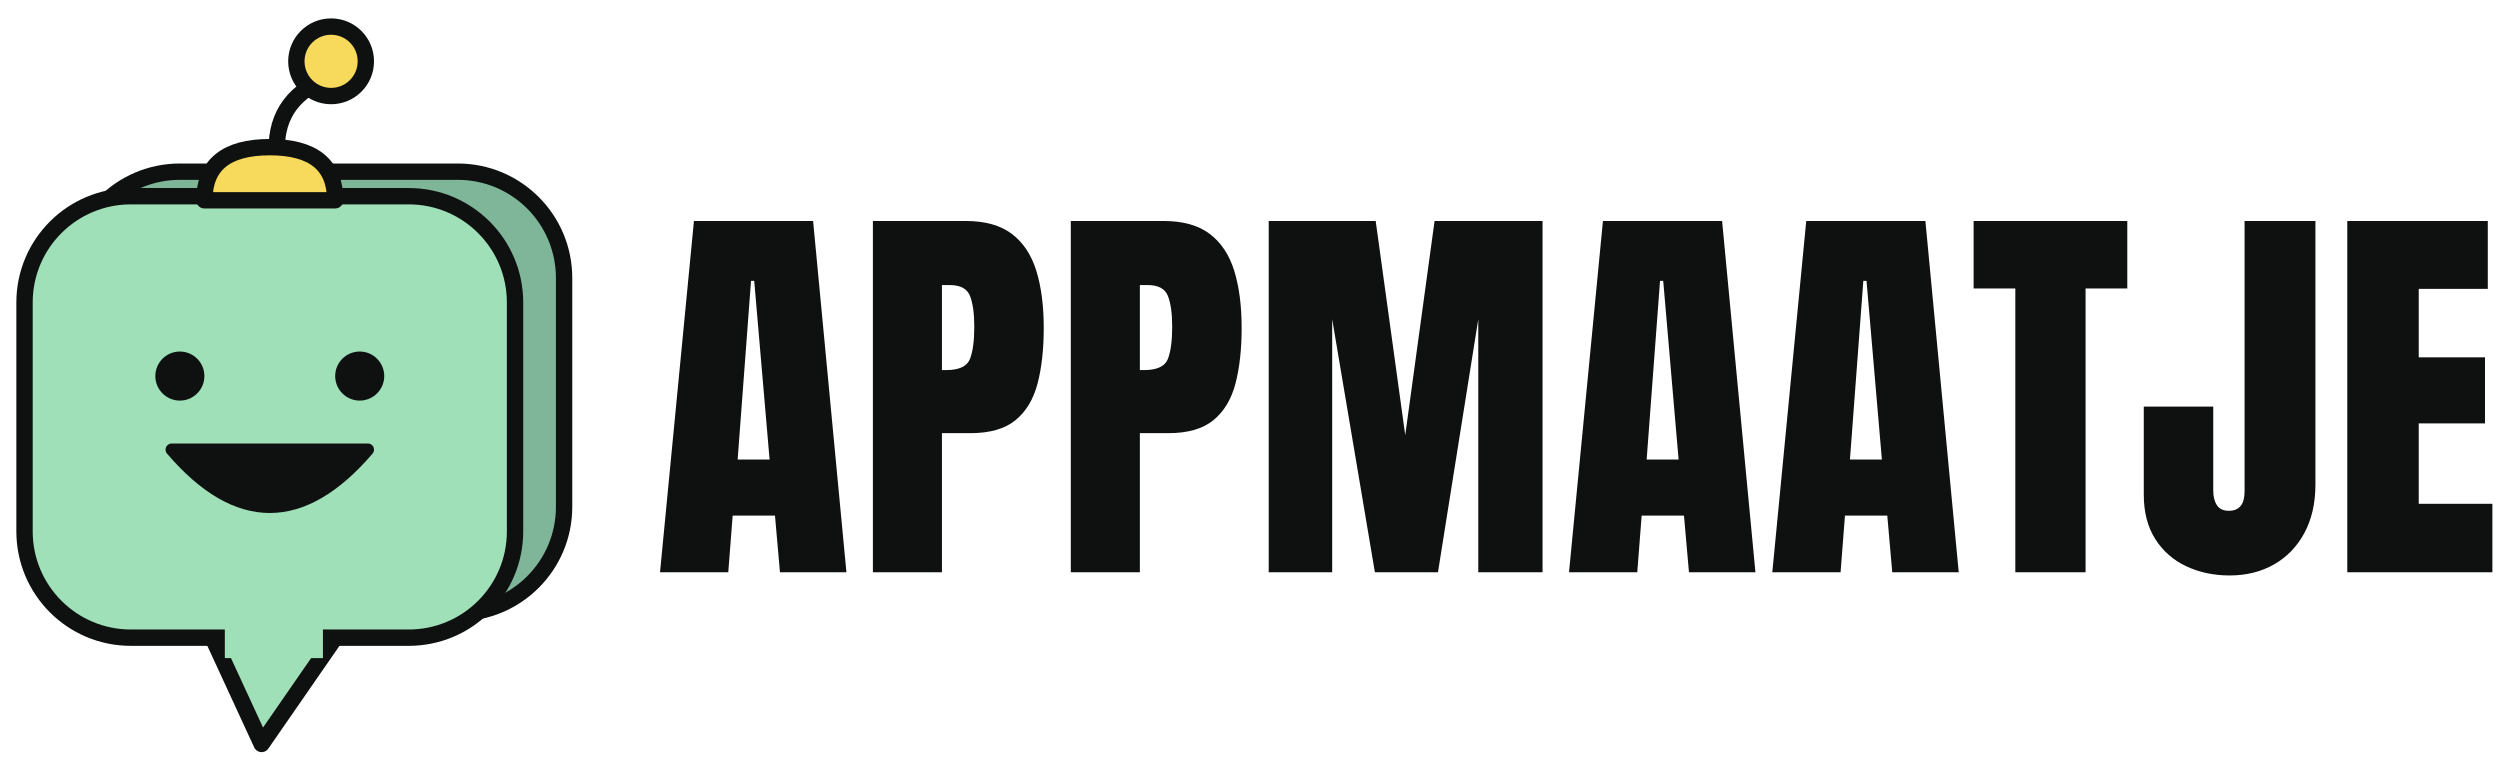
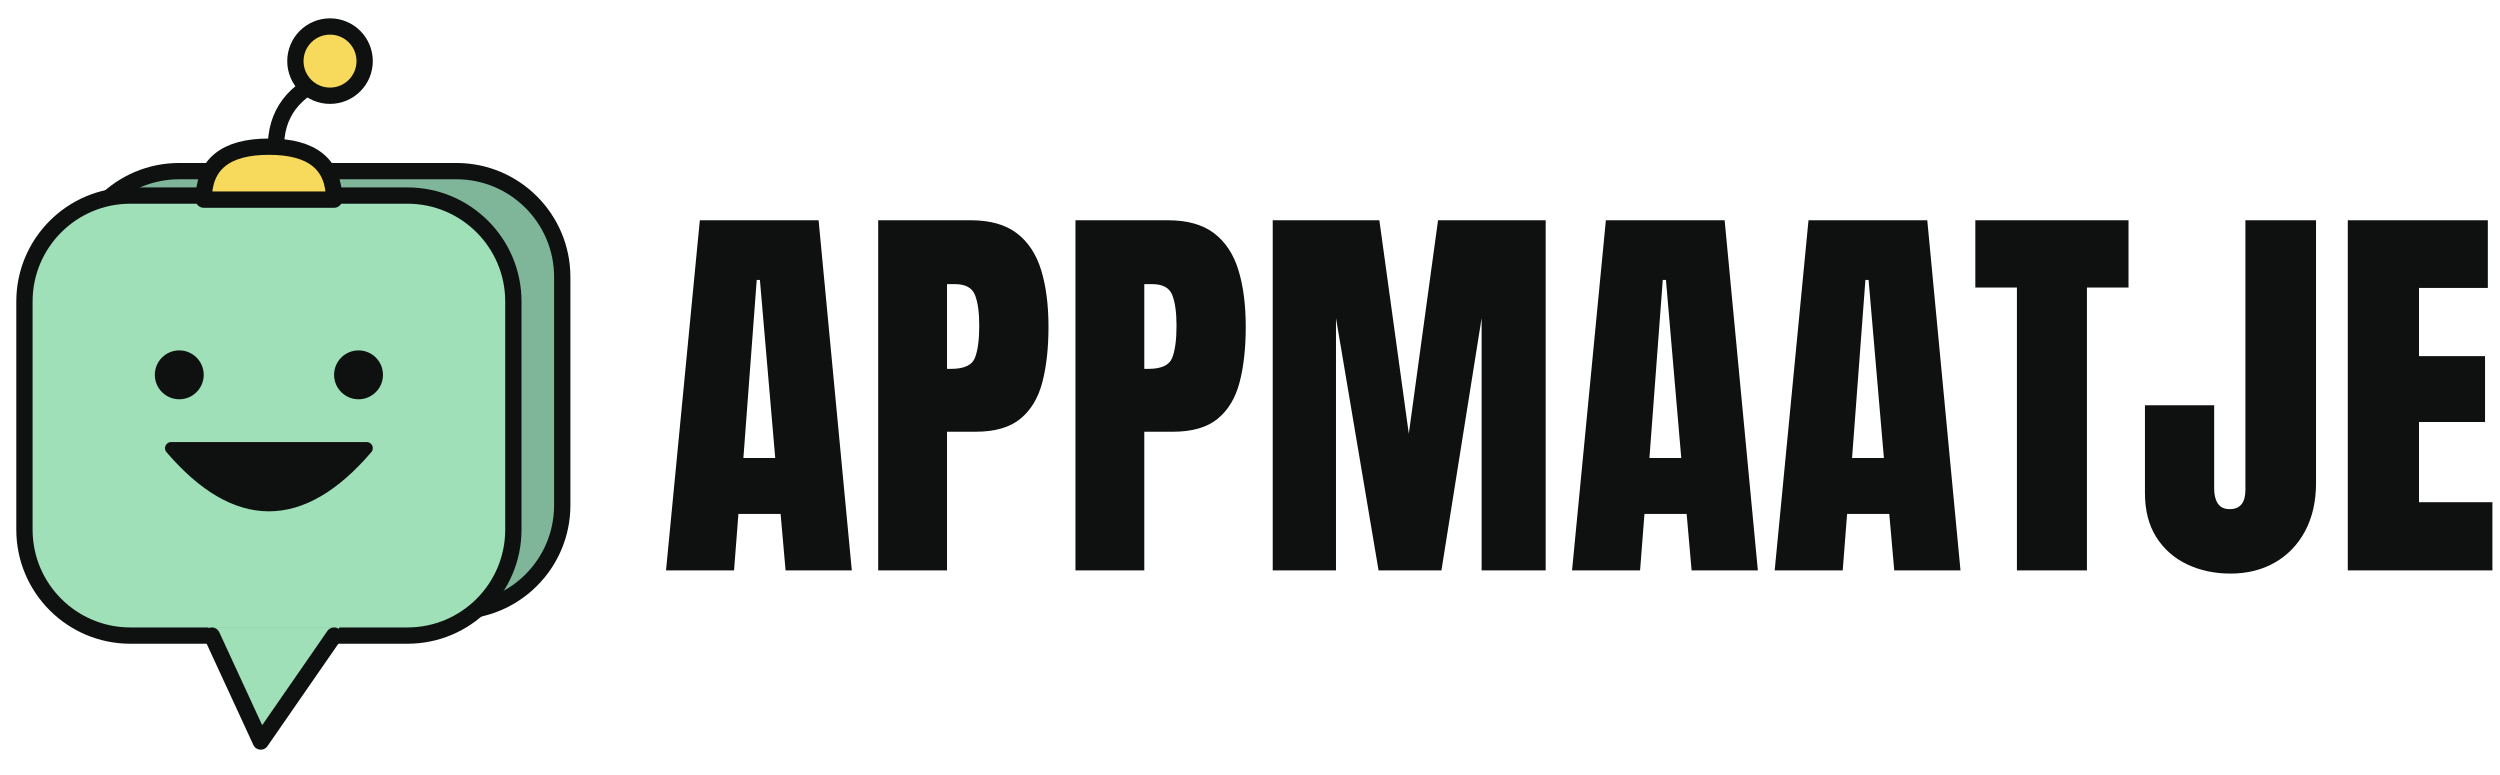
- <svg xmlns="http://www.w3.org/2000/svg" viewBox="0 0 611.6 190" fill="none">
+ <svg xmlns="http://www.w3.org/2000/svg" viewBox="0 0 613.6 190" fill="none">
  <g stroke-linejoin="round" stroke-linecap="round">
    <rect x="18" y="42" width="120" height="108" rx="26" fill="#7FB69A" stroke="#0E1110" stroke-width="4" />
    <path d="M68 40 Q66 26 78 20" fill="none" stroke="#0E1110" stroke-width="4" />
    <circle cx="81" cy="15" r="8.5" fill="#F7D95C" stroke="#0E1110" stroke-width="4" />
-     <path d="M52 156 L64 182 L82 156 Z" fill="#9FE0B8" stroke="#0E1110" stroke-width="4" />
    <rect x="6" y="48" width="120" height="108" rx="26" fill="#9FE0B8" stroke="#0E1110" stroke-width="4" />
-     <rect x="55" y="152" width="24" height="9" fill="#9FE0B8" stroke="none" />
+     <path d="M51.1 153.9 L64 182 L83.4 153.9 Z" fill="#9FE0B8" stroke="none" />
+     <path d="M52 156 L64 182 L82 156" fill="none" stroke="#0E1110" stroke-width="4" />
    <path d="M50 49 Q50 36 66 36 Q82 36 82 49 Z" fill="#F7D95C" stroke="#0E1110" stroke-width="4" />
    <g class="">
      <circle cx="44" cy="92" r="6" fill="#0E1110" />
      <circle cx="88" cy="92" r="6" fill="#0E1110" />
    </g>
    <path d="M42 110 Q66 138 90 110 Z" fill="#0E1110" stroke="#0E1110" stroke-width="3" />
  </g>
-   <path transform="translate(160 140)" d="M1.465 0.0 9.766 -85.938H38.916L47.07 0.0H30.811L29.59 -13.867H19.238L18.164 0.0ZM20.459 -27.588H28.271L24.512 -71.289H23.73ZM53.544 0.0V-85.938H76.249Q83.378 -85.938 87.553 -82.764Q91.727 -79.59 93.534 -73.73Q95.341 -67.871 95.341 -59.766Q95.341 -51.953 93.827 -46.167Q92.313 -40.381 88.431 -37.207Q84.55 -34.033 77.421 -34.033H70.438V0.0ZM70.438 -49.463H71.415Q76.2 -49.463 77.274 -52.148Q78.348 -54.834 78.348 -60.059Q78.348 -64.941 77.299 -67.603Q76.249 -70.264 72.343 -70.264H70.438ZM101.961 0.0V-85.938H124.666Q131.795 -85.938 135.969 -82.764Q140.144 -79.59 141.951 -73.73Q143.757 -67.871 143.757 -59.766Q143.757 -51.953 142.244 -46.167Q140.73 -40.381 136.848 -37.207Q132.966 -34.033 125.838 -34.033H118.855V0.0ZM118.855 -49.463H119.832Q124.617 -49.463 125.691 -52.148Q126.765 -54.834 126.765 -60.059Q126.765 -64.941 125.715 -67.603Q124.666 -70.264 120.759 -70.264H118.855ZM150.377 0.0V-85.938H176.549L183.776 -33.545L190.954 -85.938H217.37V0.0H201.647V-61.914L191.784 0.0H176.354L165.905 -61.914V0.0ZM223.843 0.0 232.144 -85.938H261.294L269.448 0.0H253.189L251.968 -13.867H241.616L240.542 0.0ZM242.837 -27.588H250.65L246.89 -71.289H246.109ZM273.578 0.0 281.879 -85.938H311.029L319.184 0.0H302.924L301.703 -13.867H291.352L290.277 0.0ZM292.572 -27.588H300.385L296.625 -71.289H295.844ZM333.03 0.0V-69.434H322.825V-85.938H360.423V-69.434H350.218V0.0ZM385.451 0.781Q379.64 0.781 374.855 -1.465Q370.07 -3.711 367.262 -8.13Q364.455 -12.549 364.455 -18.994V-40.527H381.447V-20.02Q381.447 -17.773 382.35 -16.406Q383.254 -15.039 385.255 -15.039Q389.113 -15.039 389.113 -19.775V-85.938H406.447V-21.484Q406.447 -14.648 403.761 -9.644Q401.076 -4.639 396.339 -1.929Q391.603 0.781 385.451 0.781ZM414.239 0.0V-85.938H448.614V-69.336H431.719V-52.588H447.93V-36.426H431.719V-16.748H449.737V0.0Z" fill="#0E1110" />
+   <path transform="translate(162 140)" d="M1.465 0.0 9.766 -85.938H38.916L47.07 0.0H30.811L29.59 -13.867H19.238L18.164 0.0ZM20.459 -27.588H28.271L24.512 -71.289H23.73ZM53.544 0.0V-85.938H76.249Q83.378 -85.938 87.553 -82.764Q91.727 -79.59 93.534 -73.73Q95.341 -67.871 95.341 -59.766Q95.341 -51.953 93.827 -46.167Q92.313 -40.381 88.431 -37.207Q84.55 -34.033 77.421 -34.033H70.438V0.0ZM70.438 -49.463H71.415Q76.2 -49.463 77.274 -52.148Q78.348 -54.834 78.348 -60.059Q78.348 -64.941 77.299 -67.603Q76.249 -70.264 72.343 -70.264H70.438ZM101.961 0.0V-85.938H124.666Q131.795 -85.938 135.969 -82.764Q140.144 -79.59 141.951 -73.73Q143.757 -67.871 143.757 -59.766Q143.757 -51.953 142.244 -46.167Q140.73 -40.381 136.848 -37.207Q132.966 -34.033 125.838 -34.033H118.855V0.0ZM118.855 -49.463H119.832Q124.617 -49.463 125.691 -52.148Q126.765 -54.834 126.765 -60.059Q126.765 -64.941 125.715 -67.603Q124.666 -70.264 120.759 -70.264H118.855ZM150.377 0.0V-85.938H176.549L183.776 -33.545L190.954 -85.938H217.37V0.0H201.647V-61.914L191.784 0.0H176.354L165.905 -61.914V0.0ZM223.843 0.0 232.144 -85.938H261.294L269.448 0.0H253.189L251.968 -13.867H241.616L240.542 0.0ZM242.837 -27.588H250.65L246.89 -71.289H246.109ZM273.578 0.0 281.879 -85.938H311.029L319.184 0.0H302.924L301.703 -13.867H291.352L290.277 0.0ZM292.572 -27.588H300.385L296.625 -71.289H295.844ZM333.03 0.0V-69.434H322.825V-85.938H360.423V-69.434H350.218V0.0ZM385.451 0.781Q379.64 0.781 374.855 -1.465Q370.07 -3.711 367.262 -8.13Q364.455 -12.549 364.455 -18.994V-40.527H381.447V-20.02Q381.447 -17.773 382.35 -16.406Q383.254 -15.039 385.255 -15.039Q389.113 -15.039 389.113 -19.775V-85.938H406.447V-21.484Q406.447 -14.648 403.761 -9.644Q401.076 -4.639 396.339 -1.929Q391.603 0.781 385.451 0.781ZM414.239 0.0V-85.938H448.614V-69.336H431.719V-52.588H447.93V-36.426H431.719V-16.748H449.737V0.0Z" fill="#0E1110" />
</svg>
